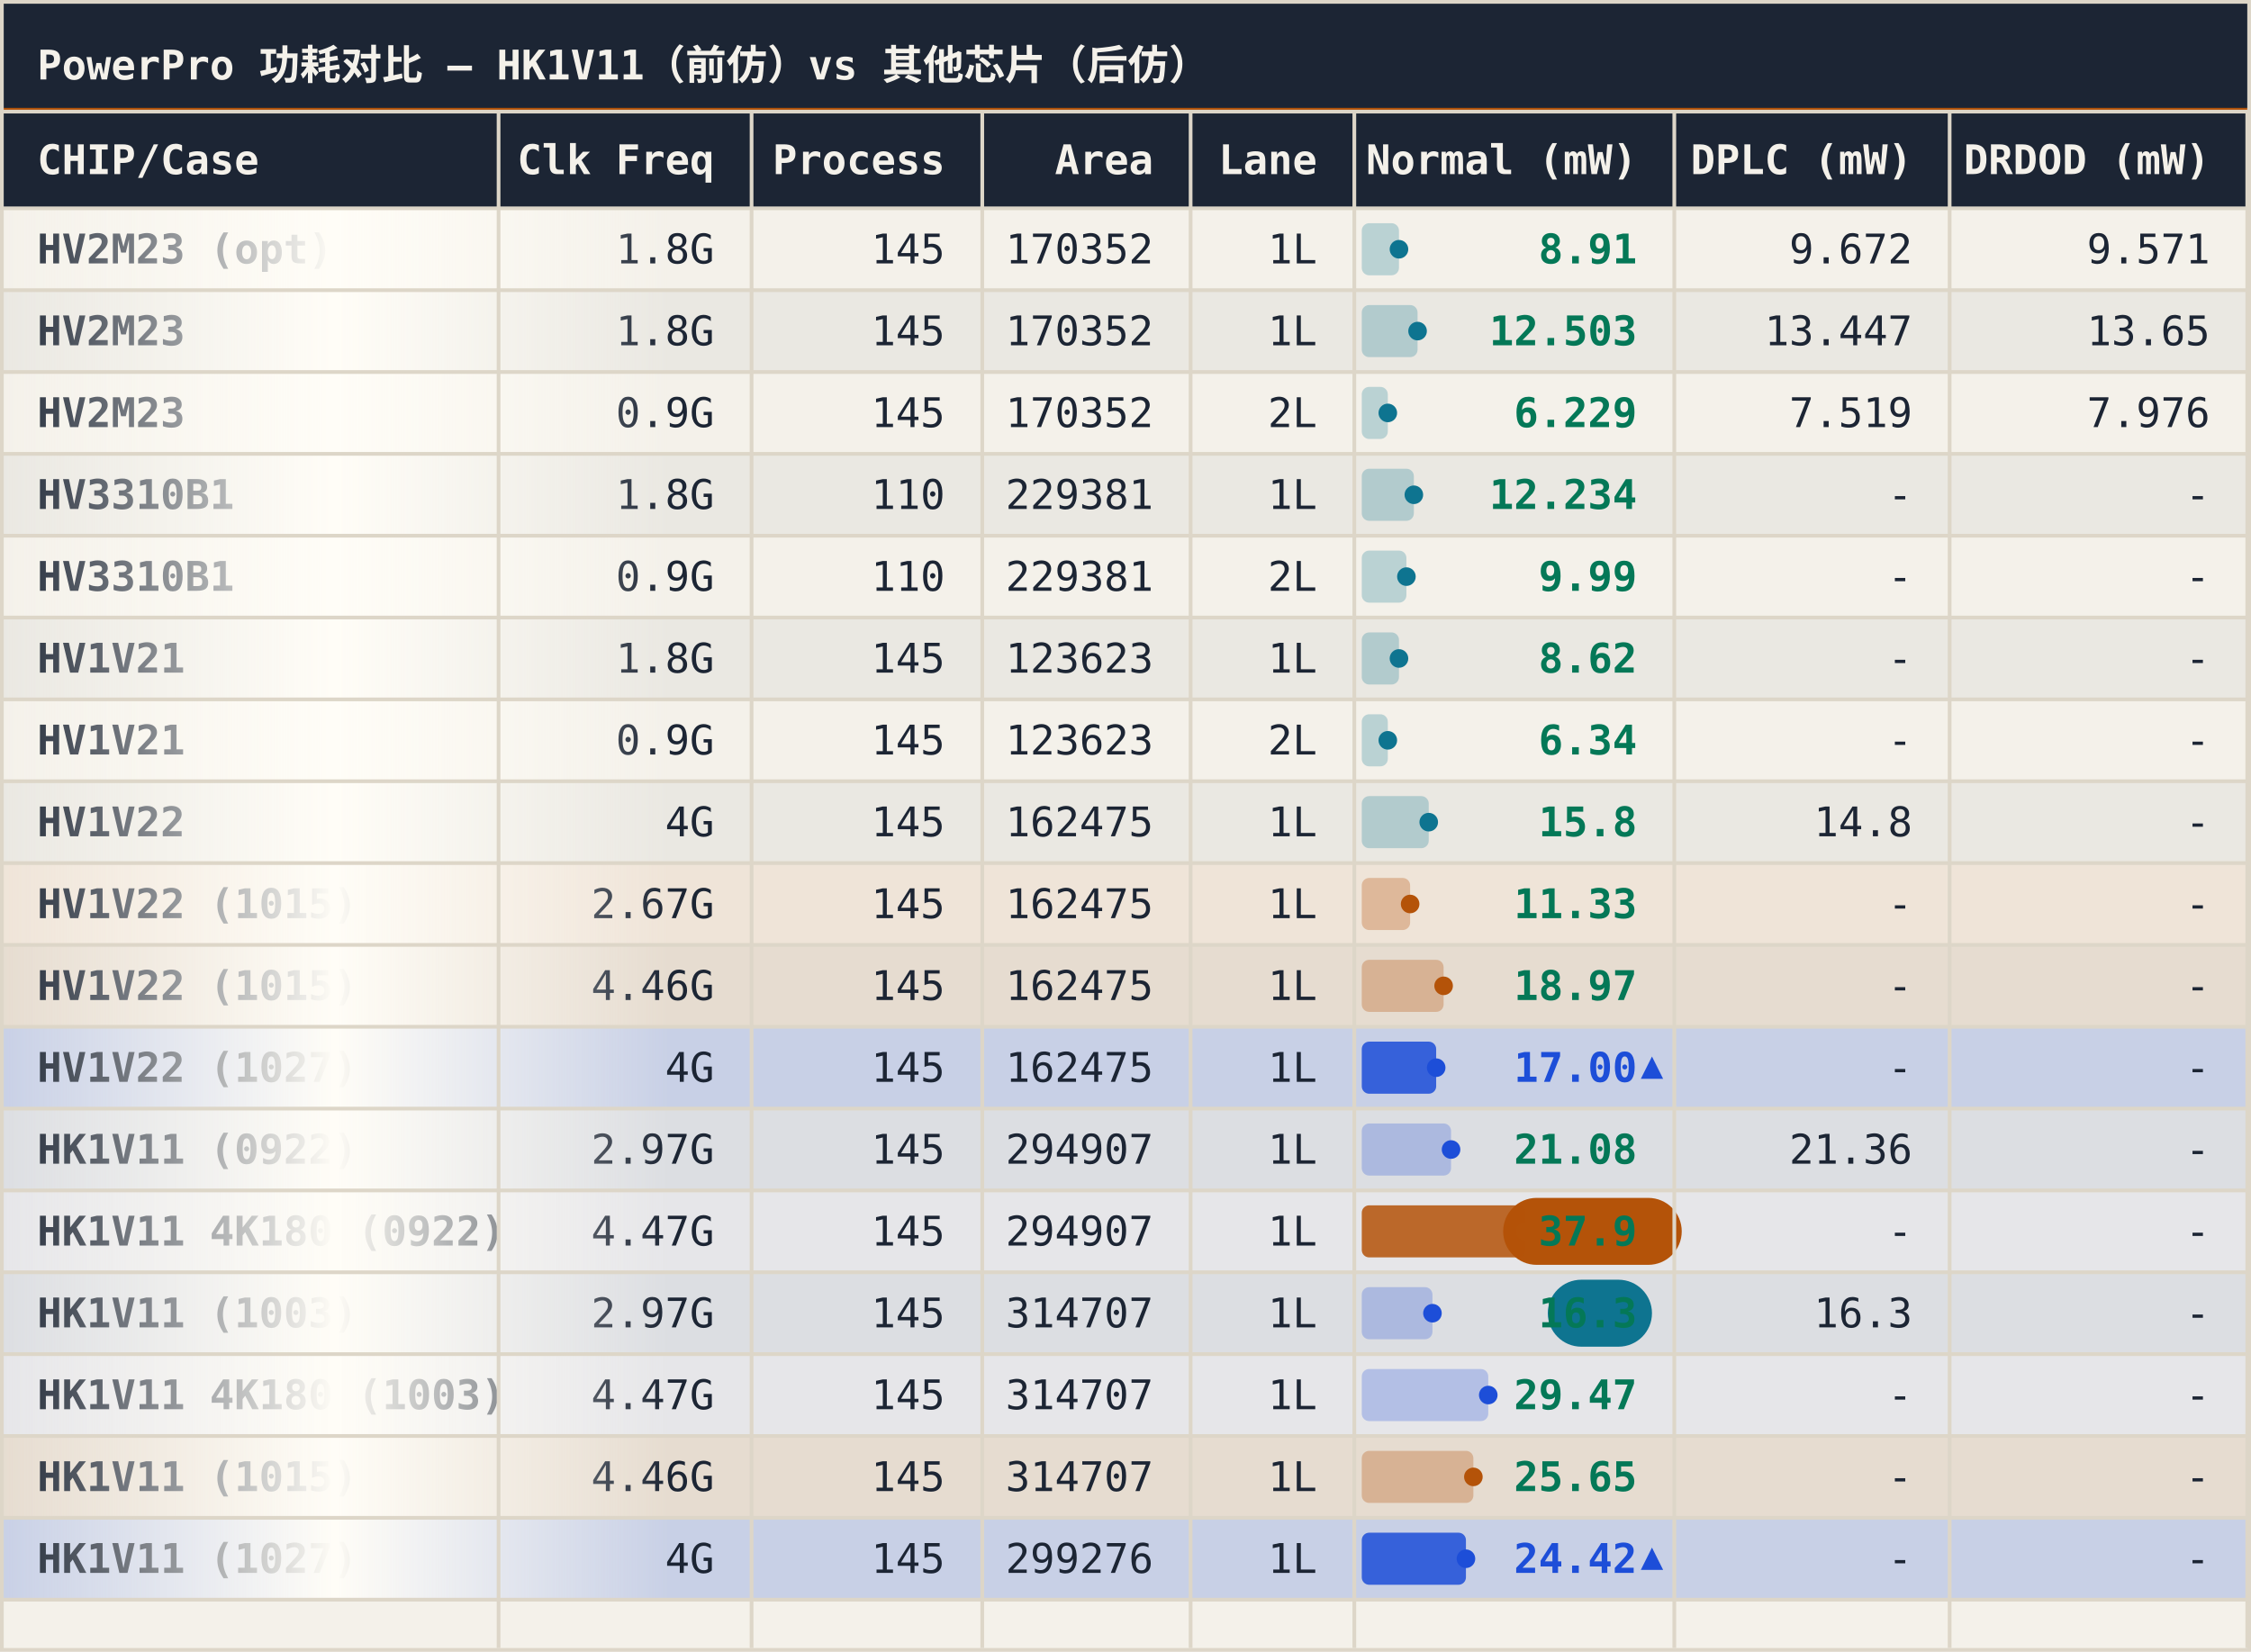
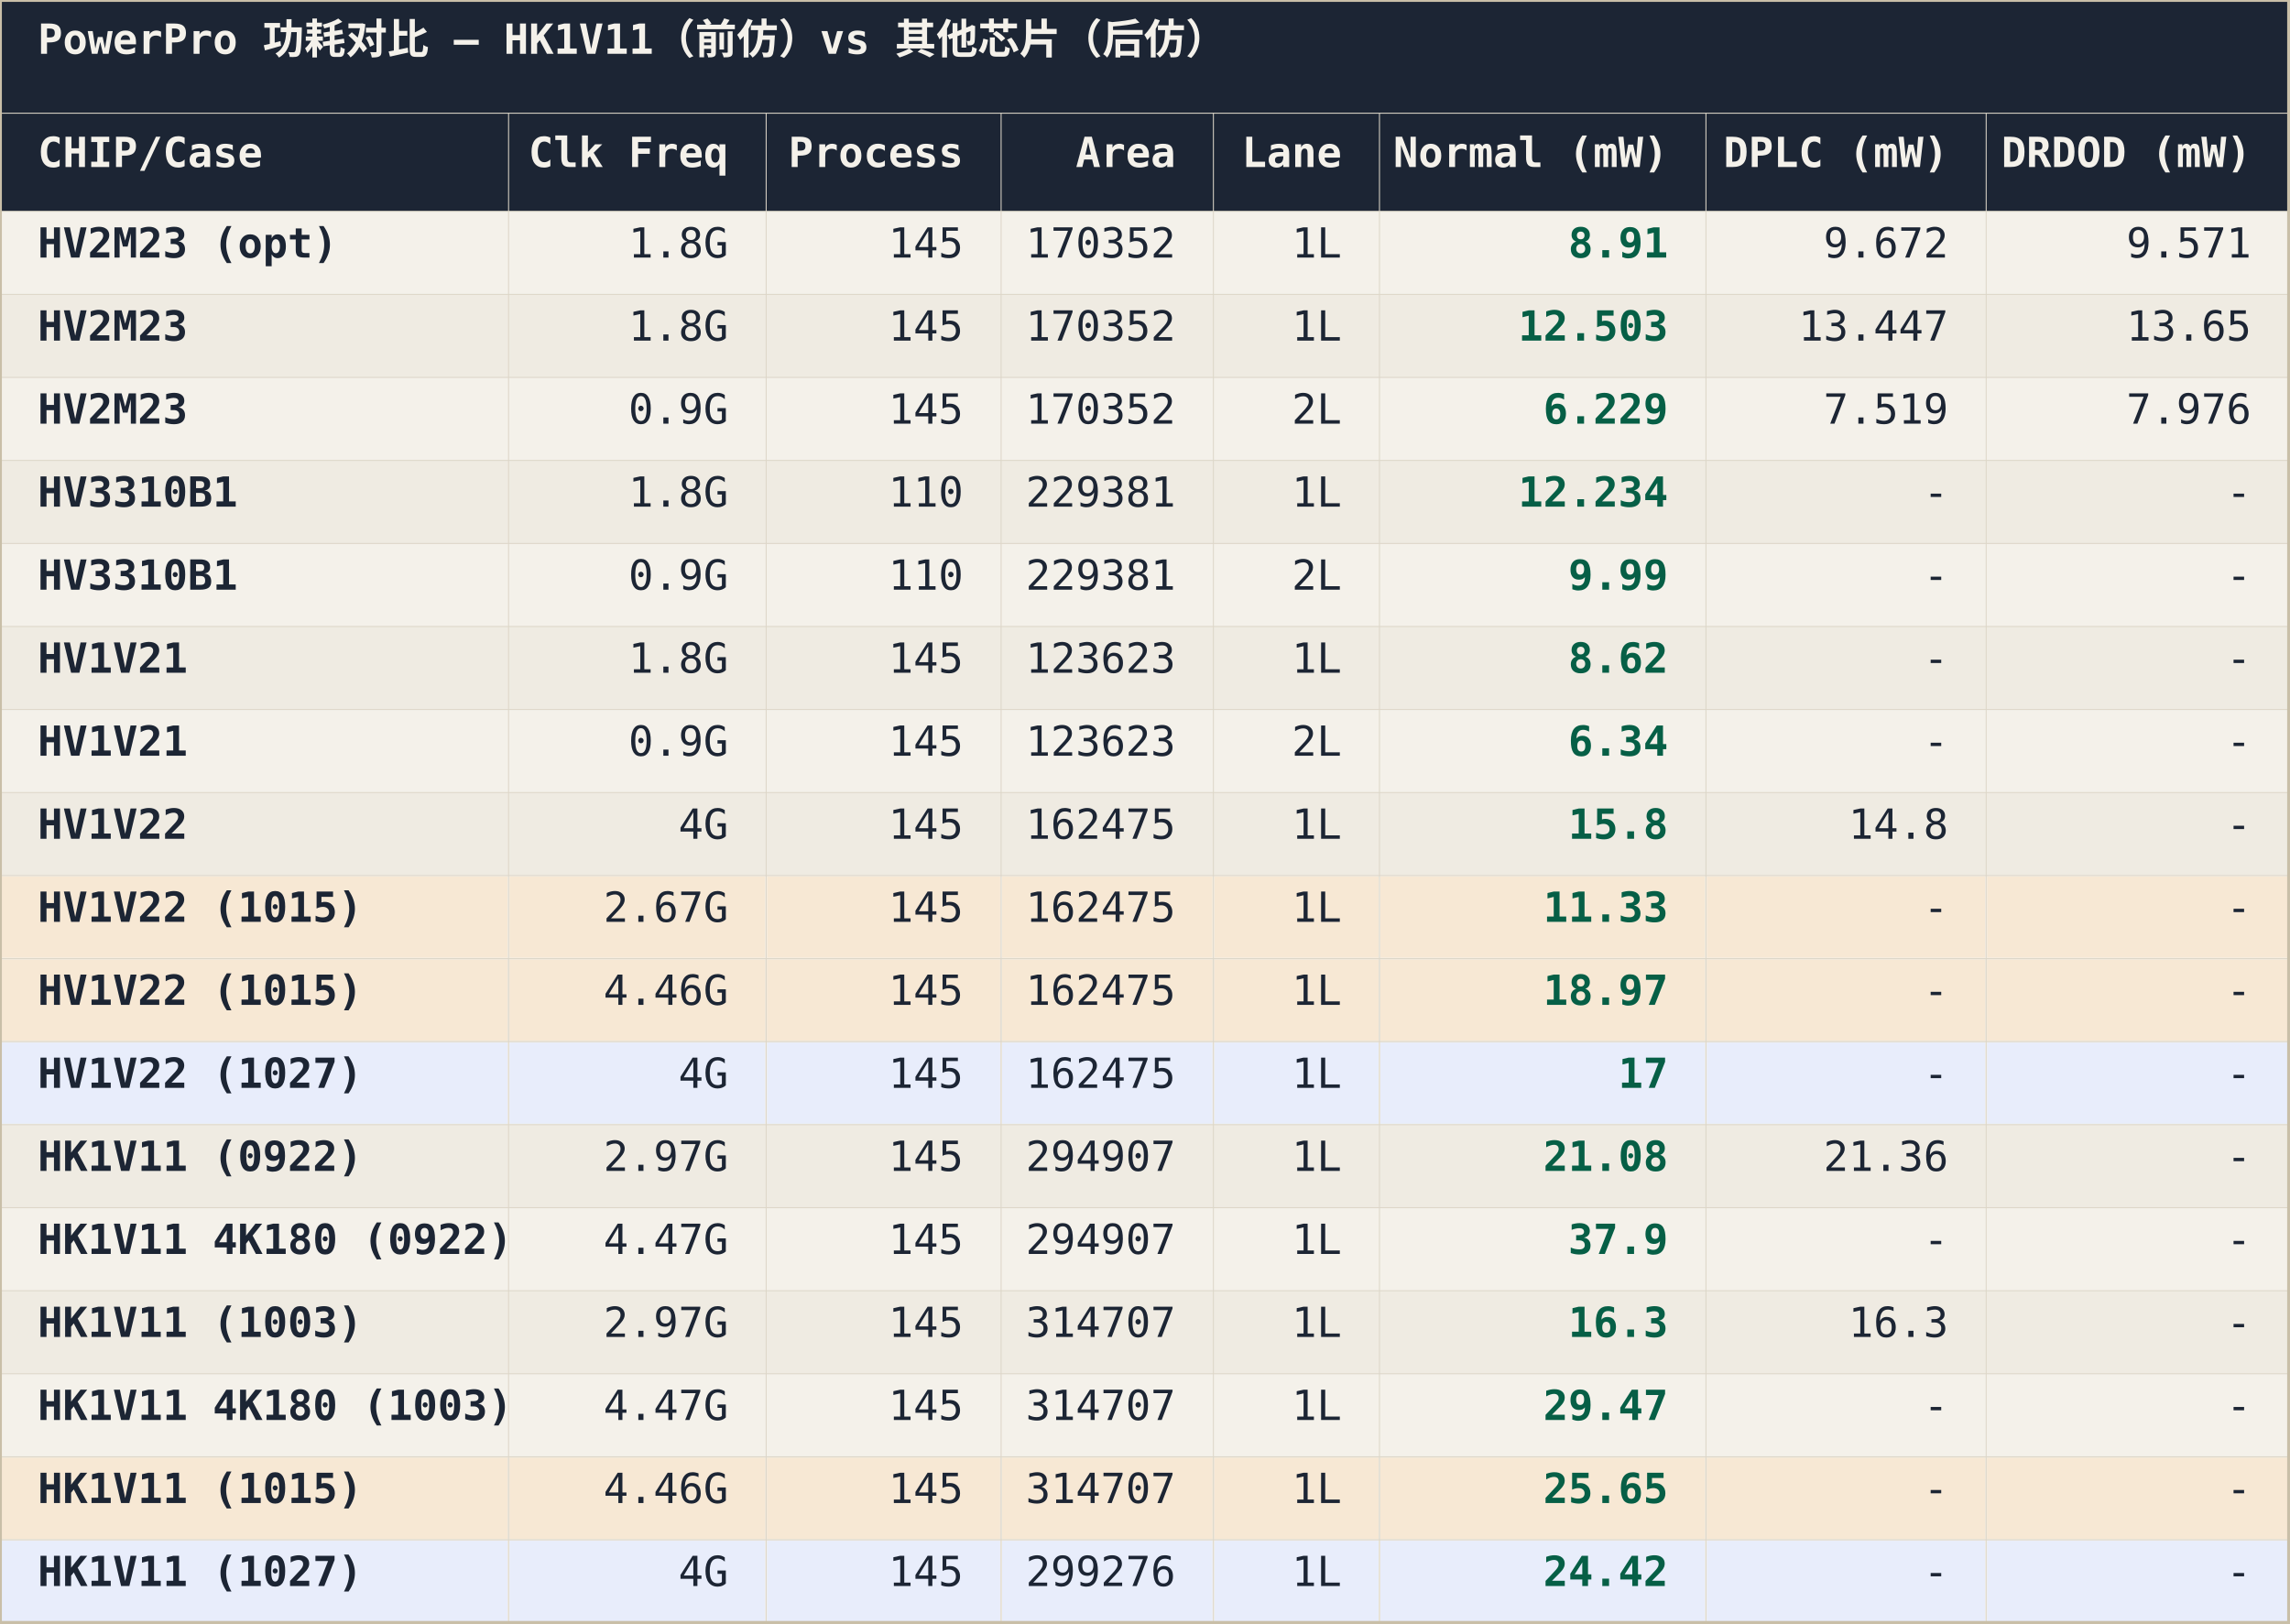
- <svg xmlns="http://www.w3.org/2000/svg" width="605" height="444" viewBox="0 0 605 444">
-   <style>text{font-family:ui-monospace,Consolas,monospace,"Microsoft YaHei",sans-serif;font-size:11px;}</style>
-   <defs>
-     <linearGradient id="gZeb" x1="0" y1="0" x2="1" y2="0">
-       <stop offset="0" stop-color="#fffdf7" stop-opacity="0" />
-       <stop offset="0.5" stop-color="#fffdf7" stop-opacity="1" />
-       <stop offset="1" stop-color="#fffdf7" stop-opacity="0" />
-     </linearGradient>
-     <clipPath id="cBody">
-       <rect x="0" y="56" width="605" height="374" />
-     </clipPath>
-   </defs>
-   <rect x="0" y="0" width="605" height="444" fill="#f4f1ea" />
-   <g>
-     <rect x="0" y="0" width="605" height="30" fill="#1c2534" />
-     <text x="10" y="15.0" dominant-baseline="central" fill="#f4f1ea" font-weight="bold">PowerPro 功耗对比 — HK1V11（前仿）vs 其他芯片（后仿）</text>
-     <rect x="0" y="29" width="605" height="2" fill="#b45309" />
-     <rect x="0" y="30" width="605" height="26" fill="#1c2534" />
-     <text x="10" y="43.0" dominant-baseline="central" fill="#f4f1ea" font-weight="bold">CHIP/Case</text>
-     <text x="192" y="43.0" text-anchor="end" dominant-baseline="central" fill="#f4f1ea" font-weight="bold">Clk Freq</text>
-     <text x="254" y="43.0" text-anchor="end" dominant-baseline="central" fill="#f4f1ea" font-weight="bold">Process</text>
-     <text x="310" y="43.0" text-anchor="end" dominant-baseline="central" fill="#f4f1ea" font-weight="bold">Area</text>
-     <text x="354" y="43.0" text-anchor="end" dominant-baseline="central" fill="#f4f1ea" font-weight="bold">Lane</text>
-     <text x="440" y="43.0" text-anchor="end" dominant-baseline="central" fill="#f4f1ea" font-weight="bold">Normal (mW)</text>
-     <text x="514" y="43.0" text-anchor="end" dominant-baseline="central" fill="#f4f1ea" font-weight="bold">DPLC (mW)</text>
-     <text x="594" y="43.0" text-anchor="end" dominant-baseline="central" fill="#f4f1ea" font-weight="bold">DRDOD (mW)</text>
+ <svg xmlns="http://www.w3.org/2000/svg" width="2427" height="1721" viewBox="0 0 2427 1721">
+   <style>text{font-family:Consolas,'Microsoft YaHei',monospace;font-size:44px;}</style>
+   <rect x="0" y="0" width="2427" height="1721" fill="rgb(244, 241, 234)" />
+   <rect x="0" y="0" width="2427" height="120" fill="rgb(28, 37, 52)" />
+   <text x="40" y="57" fill="rgb(244, 241, 234)" font-weight="bold">PowerPro 功耗对比 — HK1V11（前仿）vs 其他芯片（后仿）</text>
+   <rect x="0" y="120" width="2427" height="104" fill="rgb(28, 37, 52)" />
+   <text x="40" y="177" fill="rgb(244, 241, 234)" font-weight="bold">CHIP/Case</text>
+   <text x="772" y="177" text-anchor="end" fill="rgb(244, 241, 234)" font-weight="bold">Clk Freq</text>
+   <text x="1021" y="177" text-anchor="end" fill="rgb(244, 241, 234)" font-weight="bold">Process</text>
+   <text x="1246" y="177" text-anchor="end" fill="rgb(244, 241, 234)" font-weight="bold">Area</text>
+   <text x="1422" y="177" text-anchor="end" fill="rgb(244, 241, 234)" font-weight="bold">Lane</text>
+   <text x="1768" y="177" text-anchor="end" fill="rgb(244, 241, 234)" font-weight="bold">Normal (mW)</text>
+   <text x="2065" y="177" text-anchor="end" fill="rgb(244, 241, 234)" font-weight="bold">DPLC (mW)</text>
+   <text x="2386" y="177" text-anchor="end" fill="rgb(244, 241, 234)" font-weight="bold">DRDOD (mW)</text>
+   <text x="40" y="273" font-weight="bold" fill="rgb(28, 37, 52)">HV2M23 (opt)</text>
+   <text x="772" y="273" text-anchor="end" fill="rgb(28, 37, 52)">1.8G</text>
+   <text x="1021" y="273" text-anchor="end" fill="rgb(28, 37, 52)">145</text>
+   <text x="1246" y="273" text-anchor="end" fill="rgb(28, 37, 52)">170352</text>
+   <text x="1422" y="273" text-anchor="end" fill="rgb(28, 37, 52)">1L</text>
+   <text x="1768" y="273" text-anchor="end" font-weight="bold" fill="rgb(6, 95, 70)">8.91</text>
+   <text x="2065" y="273" text-anchor="end" fill="rgb(28, 37, 52)">9.672</text>
+   <text x="2386" y="273" text-anchor="end" fill="rgb(28, 37, 52)">9.571</text>
+   <rect x="0" y="312" width="2427" height="88" fill="rgb(239, 235, 226)" />
+   <text x="40" y="361" font-weight="bold" fill="rgb(28, 37, 52)">HV2M23</text>
+   <text x="772" y="361" text-anchor="end" fill="rgb(28, 37, 52)">1.8G</text>
+   <text x="1021" y="361" text-anchor="end" fill="rgb(28, 37, 52)">145</text>
+   <text x="1246" y="361" text-anchor="end" fill="rgb(28, 37, 52)">170352</text>
+   <text x="1422" y="361" text-anchor="end" fill="rgb(28, 37, 52)">1L</text>
+   <text x="1768" y="361" text-anchor="end" font-weight="bold" fill="rgb(6, 95, 70)">12.503</text>
+   <text x="2065" y="361" text-anchor="end" fill="rgb(28, 37, 52)">13.447</text>
+   <text x="2386" y="361" text-anchor="end" fill="rgb(28, 37, 52)">13.65</text>
+   <text x="40" y="449" font-weight="bold" fill="rgb(28, 37, 52)">HV2M23</text>
+   <text x="772" y="449" text-anchor="end" fill="rgb(28, 37, 52)">0.9G</text>
+   <text x="1021" y="449" text-anchor="end" fill="rgb(28, 37, 52)">145</text>
+   <text x="1246" y="449" text-anchor="end" fill="rgb(28, 37, 52)">170352</text>
+   <text x="1422" y="449" text-anchor="end" fill="rgb(28, 37, 52)">2L</text>
+   <text x="1768" y="449" text-anchor="end" font-weight="bold" fill="rgb(6, 95, 70)">6.229</text>
+   <text x="2065" y="449" text-anchor="end" fill="rgb(28, 37, 52)">7.519</text>
+   <text x="2386" y="449" text-anchor="end" fill="rgb(28, 37, 52)">7.976</text>
+   <rect x="0" y="488" width="2427" height="88" fill="rgb(239, 235, 226)" />
+   <text x="40" y="537" font-weight="bold" fill="rgb(28, 37, 52)">HV3310B1</text>
+   <text x="772" y="537" text-anchor="end" fill="rgb(28, 37, 52)">1.8G</text>
+   <text x="1021" y="537" text-anchor="end" fill="rgb(28, 37, 52)">110</text>
+   <text x="1246" y="537" text-anchor="end" fill="rgb(28, 37, 52)">229381</text>
+   <text x="1422" y="537" text-anchor="end" fill="rgb(28, 37, 52)">1L</text>
+   <text x="1768" y="537" text-anchor="end" font-weight="bold" fill="rgb(6, 95, 70)">12.234</text>
+   <text x="2065" y="537" text-anchor="end" fill="rgb(28, 37, 52)">-</text>
+   <text x="2386" y="537" text-anchor="end" fill="rgb(28, 37, 52)">-</text>
+   <text x="40" y="625" font-weight="bold" fill="rgb(28, 37, 52)">HV3310B1</text>
+   <text x="772" y="625" text-anchor="end" fill="rgb(28, 37, 52)">0.9G</text>
+   <text x="1021" y="625" text-anchor="end" fill="rgb(28, 37, 52)">110</text>
+   <text x="1246" y="625" text-anchor="end" fill="rgb(28, 37, 52)">229381</text>
+   <text x="1422" y="625" text-anchor="end" fill="rgb(28, 37, 52)">2L</text>
+   <text x="1768" y="625" text-anchor="end" font-weight="bold" fill="rgb(6, 95, 70)">9.99</text>
+   <text x="2065" y="625" text-anchor="end" fill="rgb(28, 37, 52)">-</text>
+   <text x="2386" y="625" text-anchor="end" fill="rgb(28, 37, 52)">-</text>
+   <rect x="0" y="664" width="2427" height="88" fill="rgb(239, 235, 226)" />
+   <text x="40" y="713" font-weight="bold" fill="rgb(28, 37, 52)">HV1V21</text>
+   <text x="772" y="713" text-anchor="end" fill="rgb(28, 37, 52)">1.8G</text>
+   <text x="1021" y="713" text-anchor="end" fill="rgb(28, 37, 52)">145</text>
+   <text x="1246" y="713" text-anchor="end" fill="rgb(28, 37, 52)">123623</text>
+   <text x="1422" y="713" text-anchor="end" fill="rgb(28, 37, 52)">1L</text>
+   <text x="1768" y="713" text-anchor="end" font-weight="bold" fill="rgb(6, 95, 70)">8.62</text>
+   <text x="2065" y="713" text-anchor="end" fill="rgb(28, 37, 52)">-</text>
+   <text x="2386" y="713" text-anchor="end" fill="rgb(28, 37, 52)">-</text>
+   <text x="40" y="801" font-weight="bold" fill="rgb(28, 37, 52)">HV1V21</text>
+   <text x="772" y="801" text-anchor="end" fill="rgb(28, 37, 52)">0.9G</text>
+   <text x="1021" y="801" text-anchor="end" fill="rgb(28, 37, 52)">145</text>
+   <text x="1246" y="801" text-anchor="end" fill="rgb(28, 37, 52)">123623</text>
+   <text x="1422" y="801" text-anchor="end" fill="rgb(28, 37, 52)">2L</text>
+   <text x="1768" y="801" text-anchor="end" font-weight="bold" fill="rgb(6, 95, 70)">6.34</text>
+   <text x="2065" y="801" text-anchor="end" fill="rgb(28, 37, 52)">-</text>
+   <text x="2386" y="801" text-anchor="end" fill="rgb(28, 37, 52)">-</text>
+   <rect x="0" y="840" width="2427" height="88" fill="rgb(239, 235, 226)" />
+   <text x="40" y="889" font-weight="bold" fill="rgb(28, 37, 52)">HV1V22</text>
+   <text x="772" y="889" text-anchor="end" fill="rgb(28, 37, 52)">4G</text>
+   <text x="1021" y="889" text-anchor="end" fill="rgb(28, 37, 52)">145</text>
+   <text x="1246" y="889" text-anchor="end" fill="rgb(28, 37, 52)">162475</text>
+   <text x="1422" y="889" text-anchor="end" fill="rgb(28, 37, 52)">1L</text>
+   <text x="1768" y="889" text-anchor="end" font-weight="bold" fill="rgb(6, 95, 70)">15.8</text>
+   <text x="2065" y="889" text-anchor="end" fill="rgb(28, 37, 52)">14.8</text>
+   <text x="2386" y="889" text-anchor="end" fill="rgb(28, 37, 52)">-</text>
+   <rect x="1" y="929" width="537" height="86" fill="rgb(247, 232, 212)" />
+   <text x="40" y="977" font-weight="bold" fill="rgb(28, 37, 52)">HV1V22 (1015)</text>
+   <rect x="540" y="929" width="271" height="86" fill="rgb(247, 232, 212)" />
+   <text x="772" y="977" text-anchor="end" fill="rgb(28, 37, 52)">2.67G</text>
+   <rect x="813" y="929" width="247" height="86" fill="rgb(247, 232, 212)" />
+   <text x="1021" y="977" text-anchor="end" fill="rgb(28, 37, 52)">145</text>
+   <rect x="1062" y="929" width="223" height="86" fill="rgb(247, 232, 212)" />
+   <text x="1246" y="977" text-anchor="end" fill="rgb(28, 37, 52)">162475</text>
+   <rect x="1287" y="929" width="174" height="86" fill="rgb(247, 232, 212)" />
+   <text x="1422" y="977" text-anchor="end" fill="rgb(28, 37, 52)">1L</text>
+   <rect x="1463" y="929" width="344" height="86" fill="rgb(247, 232, 212)" />
+   <text x="1768" y="977" text-anchor="end" font-weight="bold" fill="rgb(6, 95, 70)">11.33</text>
+   <rect x="1809" y="929" width="295" height="86" fill="rgb(247, 232, 212)" />
+   <text x="2065" y="977" text-anchor="end" fill="rgb(28, 37, 52)">-</text>
+   <rect x="2106" y="929" width="319" height="86" fill="rgb(247, 232, 212)" />
+   <text x="2386" y="977" text-anchor="end" fill="rgb(28, 37, 52)">-</text>
+   <rect x="0" y="1016" width="2427" height="88" fill="rgb(239, 235, 226)" />
+   <rect x="1" y="1017" width="537" height="86" fill="rgb(247, 232, 212)" />
+   <text x="40" y="1065" font-weight="bold" fill="rgb(28, 37, 52)">HV1V22 (1015)</text>
+   <rect x="540" y="1017" width="271" height="86" fill="rgb(247, 232, 212)" />
+   <text x="772" y="1065" text-anchor="end" fill="rgb(28, 37, 52)">4.46G</text>
+   <rect x="813" y="1017" width="247" height="86" fill="rgb(247, 232, 212)" />
+   <text x="1021" y="1065" text-anchor="end" fill="rgb(28, 37, 52)">145</text>
+   <rect x="1062" y="1017" width="223" height="86" fill="rgb(247, 232, 212)" />
+   <text x="1246" y="1065" text-anchor="end" fill="rgb(28, 37, 52)">162475</text>
+   <rect x="1287" y="1017" width="174" height="86" fill="rgb(247, 232, 212)" />
+   <text x="1422" y="1065" text-anchor="end" fill="rgb(28, 37, 52)">1L</text>
+   <rect x="1463" y="1017" width="344" height="86" fill="rgb(247, 232, 212)" />
+   <text x="1768" y="1065" text-anchor="end" font-weight="bold" fill="rgb(6, 95, 70)">18.97</text>
+   <rect x="1809" y="1017" width="295" height="86" fill="rgb(247, 232, 212)" />
+   <text x="2065" y="1065" text-anchor="end" fill="rgb(28, 37, 52)">-</text>
+   <rect x="2106" y="1017" width="319" height="86" fill="rgb(247, 232, 212)" />
+   <text x="2386" y="1065" text-anchor="end" fill="rgb(28, 37, 52)">-</text>
+   <rect x="1" y="1105" width="537" height="86" fill="rgb(232, 237, 251)" />
+   <text x="40" y="1153" font-weight="bold" fill="rgb(28, 37, 52)">HV1V22 (1027)</text>
+   <rect x="540" y="1105" width="271" height="86" fill="rgb(232, 237, 251)" />
+   <text x="772" y="1153" text-anchor="end" fill="rgb(28, 37, 52)">4G</text>
+   <rect x="813" y="1105" width="247" height="86" fill="rgb(232, 237, 251)" />
+   <text x="1021" y="1153" text-anchor="end" fill="rgb(28, 37, 52)">145</text>
+   <rect x="1062" y="1105" width="223" height="86" fill="rgb(232, 237, 251)" />
+   <text x="1246" y="1153" text-anchor="end" fill="rgb(28, 37, 52)">162475</text>
+   <rect x="1287" y="1105" width="174" height="86" fill="rgb(232, 237, 251)" />
+   <text x="1422" y="1153" text-anchor="end" fill="rgb(28, 37, 52)">1L</text>
+   <rect x="1463" y="1105" width="344" height="86" fill="rgb(232, 237, 251)" />
+   <text x="1768" y="1153" text-anchor="end" font-weight="bold" fill="rgb(6, 95, 70)">17</text>
+   <rect x="1809" y="1105" width="295" height="86" fill="rgb(232, 237, 251)" />
+   <text x="2065" y="1153" text-anchor="end" fill="rgb(28, 37, 52)">-</text>
+   <rect x="2106" y="1105" width="319" height="86" fill="rgb(232, 237, 251)" />
+   <text x="2386" y="1153" text-anchor="end" fill="rgb(28, 37, 52)">-</text>
+   <rect x="0" y="1192" width="2427" height="88" fill="rgb(239, 235, 226)" />
+   <text x="40" y="1241" font-weight="bold" fill="rgb(28, 37, 52)">HK1V11 (0922)</text>
+   <text x="772" y="1241" text-anchor="end" fill="rgb(28, 37, 52)">2.97G</text>
+   <text x="1021" y="1241" text-anchor="end" fill="rgb(28, 37, 52)">145</text>
+   <text x="1246" y="1241" text-anchor="end" fill="rgb(28, 37, 52)">294907</text>
+   <text x="1422" y="1241" text-anchor="end" fill="rgb(28, 37, 52)">1L</text>
+   <text x="1768" y="1241" text-anchor="end" font-weight="bold" fill="rgb(6, 95, 70)">21.08</text>
+   <text x="2065" y="1241" text-anchor="end" fill="rgb(28, 37, 52)">21.36</text>
+   <text x="2386" y="1241" text-anchor="end" fill="rgb(28, 37, 52)">-</text>
+   <text x="40" y="1329" font-weight="bold" fill="rgb(28, 37, 52)">HK1V11 4K180 (0922)</text>
+   <text x="772" y="1329" text-anchor="end" fill="rgb(28, 37, 52)">4.47G</text>
+   <text x="1021" y="1329" text-anchor="end" fill="rgb(28, 37, 52)">145</text>
+   <text x="1246" y="1329" text-anchor="end" fill="rgb(28, 37, 52)">294907</text>
+   <text x="1422" y="1329" text-anchor="end" fill="rgb(28, 37, 52)">1L</text>
+   <text x="1768" y="1329" text-anchor="end" font-weight="bold" fill="rgb(6, 95, 70)">37.9</text>
+   <text x="2065" y="1329" text-anchor="end" fill="rgb(28, 37, 52)">-</text>
+   <text x="2386" y="1329" text-anchor="end" fill="rgb(28, 37, 52)">-</text>
+   <rect x="0" y="1368" width="2427" height="88" fill="rgb(239, 235, 226)" />
+   <text x="40" y="1417" font-weight="bold" fill="rgb(28, 37, 52)">HK1V11 (1003)</text>
+   <text x="772" y="1417" text-anchor="end" fill="rgb(28, 37, 52)">2.97G</text>
+   <text x="1021" y="1417" text-anchor="end" fill="rgb(28, 37, 52)">145</text>
+   <text x="1246" y="1417" text-anchor="end" fill="rgb(28, 37, 52)">314707</text>
+   <text x="1422" y="1417" text-anchor="end" fill="rgb(28, 37, 52)">1L</text>
+   <text x="1768" y="1417" text-anchor="end" font-weight="bold" fill="rgb(6, 95, 70)">16.3</text>
+   <text x="2065" y="1417" text-anchor="end" fill="rgb(28, 37, 52)">16.3</text>
+   <text x="2386" y="1417" text-anchor="end" fill="rgb(28, 37, 52)">-</text>
+   <text x="40" y="1505" font-weight="bold" fill="rgb(28, 37, 52)">HK1V11 4K180 (1003)</text>
+   <text x="772" y="1505" text-anchor="end" fill="rgb(28, 37, 52)">4.47G</text>
+   <text x="1021" y="1505" text-anchor="end" fill="rgb(28, 37, 52)">145</text>
+   <text x="1246" y="1505" text-anchor="end" fill="rgb(28, 37, 52)">314707</text>
+   <text x="1422" y="1505" text-anchor="end" fill="rgb(28, 37, 52)">1L</text>
+   <text x="1768" y="1505" text-anchor="end" font-weight="bold" fill="rgb(6, 95, 70)">29.47</text>
+   <text x="2065" y="1505" text-anchor="end" fill="rgb(28, 37, 52)">-</text>
+   <text x="2386" y="1505" text-anchor="end" fill="rgb(28, 37, 52)">-</text>
+   <rect x="0" y="1544" width="2427" height="88" fill="rgb(239, 235, 226)" />
+   <rect x="1" y="1545" width="537" height="86" fill="rgb(247, 232, 212)" />
+   <text x="40" y="1593" font-weight="bold" fill="rgb(28, 37, 52)">HK1V11 (1015)</text>
+   <rect x="540" y="1545" width="271" height="86" fill="rgb(247, 232, 212)" />
+   <text x="772" y="1593" text-anchor="end" fill="rgb(28, 37, 52)">4.46G</text>
+   <rect x="813" y="1545" width="247" height="86" fill="rgb(247, 232, 212)" />
+   <text x="1021" y="1593" text-anchor="end" fill="rgb(28, 37, 52)">145</text>
+   <rect x="1062" y="1545" width="223" height="86" fill="rgb(247, 232, 212)" />
+   <text x="1246" y="1593" text-anchor="end" fill="rgb(28, 37, 52)">314707</text>
+   <rect x="1287" y="1545" width="174" height="86" fill="rgb(247, 232, 212)" />
+   <text x="1422" y="1593" text-anchor="end" fill="rgb(28, 37, 52)">1L</text>
+   <rect x="1463" y="1545" width="344" height="86" fill="rgb(247, 232, 212)" />
+   <text x="1768" y="1593" text-anchor="end" font-weight="bold" fill="rgb(6, 95, 70)">25.65</text>
+   <rect x="1809" y="1545" width="295" height="86" fill="rgb(247, 232, 212)" />
+   <text x="2065" y="1593" text-anchor="end" fill="rgb(28, 37, 52)">-</text>
+   <rect x="2106" y="1545" width="319" height="86" fill="rgb(247, 232, 212)" />
+   <text x="2386" y="1593" text-anchor="end" fill="rgb(28, 37, 52)">-</text>
+   <rect x="1" y="1633" width="537" height="86" fill="rgb(232, 237, 251)" />
+   <text x="40" y="1681" font-weight="bold" fill="rgb(28, 37, 52)">HK1V11 (1027)</text>
+   <rect x="540" y="1633" width="271" height="86" fill="rgb(232, 237, 251)" />
+   <text x="772" y="1681" text-anchor="end" fill="rgb(28, 37, 52)">4G</text>
+   <rect x="813" y="1633" width="247" height="86" fill="rgb(232, 237, 251)" />
+   <text x="1021" y="1681" text-anchor="end" fill="rgb(28, 37, 52)">145</text>
+   <rect x="1062" y="1633" width="223" height="86" fill="rgb(232, 237, 251)" />
+   <text x="1246" y="1681" text-anchor="end" fill="rgb(28, 37, 52)">299276</text>
+   <rect x="1287" y="1633" width="174" height="86" fill="rgb(232, 237, 251)" />
+   <text x="1422" y="1681" text-anchor="end" fill="rgb(28, 37, 52)">1L</text>
+   <rect x="1463" y="1633" width="344" height="86" fill="rgb(232, 237, 251)" />
+   <text x="1768" y="1681" text-anchor="end" font-weight="bold" fill="rgb(6, 95, 70)">24.42</text>
+   <rect x="1809" y="1633" width="295" height="86" fill="rgb(232, 237, 251)" />
+   <text x="2065" y="1681" text-anchor="end" fill="rgb(28, 37, 52)">-</text>
+   <rect x="2106" y="1633" width="319" height="86" fill="rgb(232, 237, 251)" />
+   <text x="2386" y="1681" text-anchor="end" fill="rgb(28, 37, 52)">-</text>
+   <g stroke="rgb(221, 214, 200)" stroke-width="1">
+     <line x1="0" y1="120" x2="0" y2="1721" />
+     <line x1="539" y1="120" x2="539" y2="1721" />
+     <line x1="812" y1="120" x2="812" y2="1721" />
+     <line x1="1061" y1="120" x2="1061" y2="1721" />
+     <line x1="1286" y1="120" x2="1286" y2="1721" />
+     <line x1="1462" y1="120" x2="1462" y2="1721" />
+     <line x1="1808" y1="120" x2="1808" y2="1721" />
+     <line x1="2105" y1="120" x2="2105" y2="1721" />
+     <line x1="2426" y1="120" x2="2426" y2="1721" />
+     <line x1="2427" y1="120" x2="2427" y2="1721" />
+     <line x1="0" y1="120" x2="2427" y2="120" />
+     <line x1="0" y1="224" x2="2427" y2="224" />
+     <line x1="0" y1="312" x2="2427" y2="312" />
+     <line x1="0" y1="400" x2="2427" y2="400" />
+     <line x1="0" y1="488" x2="2427" y2="488" />
+     <line x1="0" y1="576" x2="2427" y2="576" />
+     <line x1="0" y1="664" x2="2427" y2="664" />
+     <line x1="0" y1="752" x2="2427" y2="752" />
+     <line x1="0" y1="840" x2="2427" y2="840" />
+     <line x1="0" y1="928" x2="2427" y2="928" />
+     <line x1="0" y1="1016" x2="2427" y2="1016" />
+     <line x1="0" y1="1104" x2="2427" y2="1104" />
+     <line x1="0" y1="1192" x2="2427" y2="1192" />
+     <line x1="0" y1="1280" x2="2427" y2="1280" />
+     <line x1="0" y1="1368" x2="2427" y2="1368" />
+     <line x1="0" y1="1456" x2="2427" y2="1456" />
+     <line x1="0" y1="1544" x2="2427" y2="1544" />
+     <line x1="0" y1="1632" x2="2427" y2="1632" />
+     <line x1="0" y1="1720" x2="2427" y2="1720" />
  </g>
-   <g>
-     <rect x="366" y="60" width="10" height="14" rx="2" fill="#0e7490" fill-opacity="0.25" />
-     <circle cx="376" cy="67" r="2.5" fill="#0e7490" />
-     <text x="10" y="67.0" dominant-baseline="central" fill="#1c2534" font-weight="bold">HV2M23 (opt)</text>
-     <text x="192" y="67.0" text-anchor="end" dominant-baseline="central" fill="#1c2534">1.8G</text>
-     <text x="254" y="67.0" text-anchor="end" dominant-baseline="central" fill="#1c2534">145</text>
-     <text x="310" y="67.0" text-anchor="end" dominant-baseline="central" fill="#1c2534">170352</text>
-     <text x="354" y="67.0" text-anchor="end" dominant-baseline="central" fill="#1c2534">1L</text>
-     <text x="440" y="67.0" text-anchor="end" dominant-baseline="central" fill="#047857" font-weight="bold">8.91</text>
-     <text x="514" y="67.0" text-anchor="end" dominant-baseline="central" fill="#1c2534">9.672</text>
-     <text x="594" y="67.0" text-anchor="end" dominant-baseline="central" fill="#1c2534">9.571</text>
-   </g>
-   <g>
-     <rect x="0" y="78" width="605" height="22" fill="#1c2534" fill-opacity="0.045" />
-     <rect x="366" y="82" width="15" height="14" rx="2" fill="#0e7490" fill-opacity="0.25" />
-     <circle cx="381" cy="89" r="2.5" fill="#0e7490" />
-     <text x="10" y="89.0" dominant-baseline="central" fill="#1c2534" font-weight="bold">HV2M23</text>
-     <text x="192" y="89.0" text-anchor="end" dominant-baseline="central" fill="#1c2534">1.8G</text>
-     <text x="254" y="89.0" text-anchor="end" dominant-baseline="central" fill="#1c2534">145</text>
-     <text x="310" y="89.0" text-anchor="end" dominant-baseline="central" fill="#1c2534">170352</text>
-     <text x="354" y="89.0" text-anchor="end" dominant-baseline="central" fill="#1c2534">1L</text>
-     <text x="440" y="89.0" text-anchor="end" dominant-baseline="central" fill="#047857" font-weight="bold">12.503</text>
-     <text x="514" y="89.0" text-anchor="end" dominant-baseline="central" fill="#1c2534">13.447</text>
-     <text x="594" y="89.0" text-anchor="end" dominant-baseline="central" fill="#1c2534">13.65</text>
-   </g>
-   <g>
-     <rect x="366" y="104" width="7" height="14" rx="2" fill="#0e7490" fill-opacity="0.25" />
-     <circle cx="373" cy="111" r="2.5" fill="#0e7490" />
-     <text x="10" y="111.0" dominant-baseline="central" fill="#1c2534" font-weight="bold">HV2M23</text>
-     <text x="192" y="111.0" text-anchor="end" dominant-baseline="central" fill="#1c2534">0.9G</text>
-     <text x="254" y="111.0" text-anchor="end" dominant-baseline="central" fill="#1c2534">145</text>
-     <text x="310" y="111.0" text-anchor="end" dominant-baseline="central" fill="#1c2534">170352</text>
-     <text x="354" y="111.0" text-anchor="end" dominant-baseline="central" fill="#1c2534">2L</text>
-     <text x="440" y="111.0" text-anchor="end" dominant-baseline="central" fill="#047857" font-weight="bold">6.229</text>
-     <text x="514" y="111.0" text-anchor="end" dominant-baseline="central" fill="#1c2534">7.519</text>
-     <text x="594" y="111.0" text-anchor="end" dominant-baseline="central" fill="#1c2534">7.976</text>
-   </g>
-   <g>
-     <rect x="0" y="122" width="605" height="22" fill="#1c2534" fill-opacity="0.045" />
-     <rect x="366" y="126" width="14" height="14" rx="2" fill="#0e7490" fill-opacity="0.25" />
-     <circle cx="380" cy="133" r="2.5" fill="#0e7490" />
-     <text x="10" y="133.0" dominant-baseline="central" fill="#1c2534" font-weight="bold">HV3310B1</text>
-     <text x="192" y="133.0" text-anchor="end" dominant-baseline="central" fill="#1c2534">1.8G</text>
-     <text x="254" y="133.0" text-anchor="end" dominant-baseline="central" fill="#1c2534">110</text>
-     <text x="310" y="133.0" text-anchor="end" dominant-baseline="central" fill="#1c2534">229381</text>
-     <text x="354" y="133.0" text-anchor="end" dominant-baseline="central" fill="#1c2534">1L</text>
-     <text x="440" y="133.0" text-anchor="end" dominant-baseline="central" fill="#047857" font-weight="bold">12.234</text>
-     <text x="514" y="133.0" text-anchor="end" dominant-baseline="central" fill="#1c2534">-</text>
-     <text x="594" y="133.0" text-anchor="end" dominant-baseline="central" fill="#1c2534">-</text>
-   </g>
-   <g>
-     <rect x="366" y="148" width="12" height="14" rx="2" fill="#0e7490" fill-opacity="0.25" />
-     <circle cx="378" cy="155" r="2.5" fill="#0e7490" />
-     <text x="10" y="155.0" dominant-baseline="central" fill="#1c2534" font-weight="bold">HV3310B1</text>
-     <text x="192" y="155.0" text-anchor="end" dominant-baseline="central" fill="#1c2534">0.9G</text>
-     <text x="254" y="155.0" text-anchor="end" dominant-baseline="central" fill="#1c2534">110</text>
-     <text x="310" y="155.0" text-anchor="end" dominant-baseline="central" fill="#1c2534">229381</text>
-     <text x="354" y="155.0" text-anchor="end" dominant-baseline="central" fill="#1c2534">2L</text>
-     <text x="440" y="155.0" text-anchor="end" dominant-baseline="central" fill="#047857" font-weight="bold">9.99</text>
-     <text x="514" y="155.0" text-anchor="end" dominant-baseline="central" fill="#1c2534">-</text>
-     <text x="594" y="155.0" text-anchor="end" dominant-baseline="central" fill="#1c2534">-</text>
-   </g>
-   <g>
-     <rect x="0" y="166" width="605" height="22" fill="#1c2534" fill-opacity="0.045" />
-     <rect x="366" y="170" width="10" height="14" rx="2" fill="#0e7490" fill-opacity="0.25" />
-     <circle cx="376" cy="177" r="2.5" fill="#0e7490" />
-     <text x="10" y="177.0" dominant-baseline="central" fill="#1c2534" font-weight="bold">HV1V21</text>
-     <text x="192" y="177.0" text-anchor="end" dominant-baseline="central" fill="#1c2534">1.8G</text>
-     <text x="254" y="177.0" text-anchor="end" dominant-baseline="central" fill="#1c2534">145</text>
-     <text x="310" y="177.0" text-anchor="end" dominant-baseline="central" fill="#1c2534">123623</text>
-     <text x="354" y="177.0" text-anchor="end" dominant-baseline="central" fill="#1c2534">1L</text>
-     <text x="440" y="177.0" text-anchor="end" dominant-baseline="central" fill="#047857" font-weight="bold">8.62</text>
-     <text x="514" y="177.0" text-anchor="end" dominant-baseline="central" fill="#1c2534">-</text>
-     <text x="594" y="177.0" text-anchor="end" dominant-baseline="central" fill="#1c2534">-</text>
-   </g>
-   <g>
-     <rect x="366" y="192" width="7" height="14" rx="2" fill="#0e7490" fill-opacity="0.25" />
-     <circle cx="373" cy="199" r="2.5" fill="#0e7490" />
-     <text x="10" y="199.0" dominant-baseline="central" fill="#1c2534" font-weight="bold">HV1V21</text>
-     <text x="192" y="199.0" text-anchor="end" dominant-baseline="central" fill="#1c2534">0.9G</text>
-     <text x="254" y="199.0" text-anchor="end" dominant-baseline="central" fill="#1c2534">145</text>
-     <text x="310" y="199.0" text-anchor="end" dominant-baseline="central" fill="#1c2534">123623</text>
-     <text x="354" y="199.0" text-anchor="end" dominant-baseline="central" fill="#1c2534">2L</text>
-     <text x="440" y="199.0" text-anchor="end" dominant-baseline="central" fill="#047857" font-weight="bold">6.34</text>
-     <text x="514" y="199.0" text-anchor="end" dominant-baseline="central" fill="#1c2534">-</text>
-     <text x="594" y="199.0" text-anchor="end" dominant-baseline="central" fill="#1c2534">-</text>
-   </g>
-   <g>
-     <rect x="0" y="210" width="605" height="22" fill="#1c2534" fill-opacity="0.045" />
-     <rect x="366" y="214" width="18" height="14" rx="2" fill="#0e7490" fill-opacity="0.25" />
-     <circle cx="384" cy="221" r="2.5" fill="#0e7490" />
-     <text x="10" y="221.0" dominant-baseline="central" fill="#1c2534" font-weight="bold">HV1V22</text>
-     <text x="192" y="221.0" text-anchor="end" dominant-baseline="central" fill="#1c2534">4G</text>
-     <text x="254" y="221.0" text-anchor="end" dominant-baseline="central" fill="#1c2534">145</text>
-     <text x="310" y="221.0" text-anchor="end" dominant-baseline="central" fill="#1c2534">162475</text>
-     <text x="354" y="221.0" text-anchor="end" dominant-baseline="central" fill="#1c2534">1L</text>
-     <text x="440" y="221.0" text-anchor="end" dominant-baseline="central" fill="#047857" font-weight="bold">15.8</text>
-     <text x="514" y="221.0" text-anchor="end" dominant-baseline="central" fill="#1c2534">14.8</text>
-     <text x="594" y="221.0" text-anchor="end" dominant-baseline="central" fill="#1c2534">-</text>
-   </g>
-   <g>
-     <rect x="0" y="232" width="605" height="22" fill="#b45309" fill-opacity="0.08" />
-     <rect x="366" y="236" width="13" height="14" rx="2" fill="#b45309" fill-opacity="0.30" />
-     <circle cx="379" cy="243" r="2.5" fill="#b45309" />
-     <text x="10" y="243.0" dominant-baseline="central" fill="#1c2534" font-weight="bold">HV1V22 (1015)</text>
-     <text x="192" y="243.0" text-anchor="end" dominant-baseline="central" fill="#1c2534">2.67G</text>
-     <text x="254" y="243.0" text-anchor="end" dominant-baseline="central" fill="#1c2534">145</text>
-     <text x="310" y="243.0" text-anchor="end" dominant-baseline="central" fill="#1c2534">162475</text>
-     <text x="354" y="243.0" text-anchor="end" dominant-baseline="central" fill="#1c2534">1L</text>
-     <text x="440" y="243.0" text-anchor="end" dominant-baseline="central" fill="#047857" font-weight="bold">11.33</text>
-     <text x="514" y="243.0" text-anchor="end" dominant-baseline="central" fill="#1c2534">-</text>
-     <text x="594" y="243.0" text-anchor="end" dominant-baseline="central" fill="#1c2534">-</text>
-   </g>
-   <g>
-     <rect x="0" y="254" width="605" height="22" fill="#1c2534" fill-opacity="0.045" />
-     <rect x="0" y="254" width="605" height="22" fill="#b45309" fill-opacity="0.08" />
-     <rect x="366" y="258" width="22" height="14" rx="2" fill="#b45309" fill-opacity="0.30" />
-     <circle cx="388" cy="265" r="2.5" fill="#b45309" />
-     <text x="10" y="265.0" dominant-baseline="central" fill="#1c2534" font-weight="bold">HV1V22 (1015)</text>
-     <text x="192" y="265.0" text-anchor="end" dominant-baseline="central" fill="#1c2534">4.46G</text>
-     <text x="254" y="265.0" text-anchor="end" dominant-baseline="central" fill="#1c2534">145</text>
-     <text x="310" y="265.0" text-anchor="end" dominant-baseline="central" fill="#1c2534">162475</text>
-     <text x="354" y="265.0" text-anchor="end" dominant-baseline="central" fill="#1c2534">1L</text>
-     <text x="440" y="265.0" text-anchor="end" dominant-baseline="central" fill="#047857" font-weight="bold">18.97</text>
-     <text x="514" y="265.0" text-anchor="end" dominant-baseline="central" fill="#1c2534">-</text>
-     <text x="594" y="265.0" text-anchor="end" dominant-baseline="central" fill="#1c2534">-</text>
-   </g>
-   <g>
-     <rect x="0" y="276" width="605" height="22" fill="#1d4ed8" fill-opacity="0.20" />
-     <g>
-       <rect x="366" y="280" width="20" height="14" rx="2" fill="#1d4ed8" fill-opacity="0.85" />
-       <path d="M441 290 L447 290 L444 284 Z" fill="#1d4ed8" />
-     </g>
-     <circle cx="386" cy="287" r="2.5" fill="#1d4ed8" />
-     <text x="10" y="287.0" dominant-baseline="central" fill="#1c2534" font-weight="bold">HV1V22 (1027)</text>
-     <text x="192" y="287.0" text-anchor="end" dominant-baseline="central" fill="#1c2534">4G</text>
-     <text x="254" y="287.0" text-anchor="end" dominant-baseline="central" fill="#1c2534">145</text>
-     <text x="310" y="287.0" text-anchor="end" dominant-baseline="central" fill="#1c2534">162475</text>
-     <text x="354" y="287.0" text-anchor="end" dominant-baseline="central" fill="#1c2534">1L</text>
-     <text x="440" y="287.0" text-anchor="end" dominant-baseline="central" fill="#1d4ed8" font-weight="bold">17.00</text>
-     <text x="514" y="287.0" text-anchor="end" dominant-baseline="central" fill="#1c2534">-</text>
-     <text x="594" y="287.0" text-anchor="end" dominant-baseline="central" fill="#1c2534">-</text>
-   </g>
-   <g>
-     <rect x="0" y="298" width="605" height="22" fill="#1c2534" fill-opacity="0.045" />
-     <rect x="0" y="298" width="605" height="22" fill="#1d4ed8" fill-opacity="0.07" />
-     <rect x="366" y="302" width="24" height="14" rx="2" fill="#1d4ed8" fill-opacity="0.25" />
-     <circle cx="390" cy="309" r="2.5" fill="#1d4ed8" />
-     <text x="10" y="309.0" dominant-baseline="central" fill="#1c2534" font-weight="bold">HK1V11 (0922)</text>
-     <text x="192" y="309.0" text-anchor="end" dominant-baseline="central" fill="#1c2534">2.97G</text>
-     <text x="254" y="309.0" text-anchor="end" dominant-baseline="central" fill="#1c2534">145</text>
-     <text x="310" y="309.0" text-anchor="end" dominant-baseline="central" fill="#1c2534">294907</text>
-     <text x="354" y="309.0" text-anchor="end" dominant-baseline="central" fill="#1c2534">1L</text>
-     <text x="440" y="309.0" text-anchor="end" dominant-baseline="central" fill="#047857" font-weight="bold">21.08</text>
-     <text x="514" y="309.0" text-anchor="end" dominant-baseline="central" fill="#1c2534">21.36</text>
-     <text x="594" y="309.0" text-anchor="end" dominant-baseline="central" fill="#1c2534">-</text>
-   </g>
-   <g>
-     <rect x="0" y="320" width="605" height="22" fill="#1d4ed8" fill-opacity="0.07" />
-     <rect x="404" y="322" width="48" height="18" rx="9" fill="#b45309" />
-     <g>
-       <rect x="366" y="324" width="44" height="14" rx="2" fill="#b45309" fill-opacity="0.85" />
-       <path d="M441 334 L447 334 L444 328 Z" fill="#b45309" />
-     </g>
-     <circle cx="410" cy="331" r="2.5" fill="#b45309" />
-     <text x="10" y="331.0" dominant-baseline="central" fill="#1c2534" font-weight="bold">HK1V11 4K180 (0922)</text>
-     <text x="192" y="331.0" text-anchor="end" dominant-baseline="central" fill="#1c2534">4.47G</text>
-     <text x="254" y="331.0" text-anchor="end" dominant-baseline="central" fill="#1c2534">145</text>
-     <text x="310" y="331.0" text-anchor="end" dominant-baseline="central" fill="#1c2534">294907</text>
-     <text x="354" y="331.0" text-anchor="end" dominant-baseline="central" fill="#1c2534">1L</text>
-     <text x="440" y="331.0" text-anchor="end" dominant-baseline="central" fill="#047857" font-weight="bold">37.9</text>
-     <text x="514" y="331.0" text-anchor="end" dominant-baseline="central" fill="#1c2534">-</text>
-     <text x="594" y="331.0" text-anchor="end" dominant-baseline="central" fill="#1c2534">-</text>
-   </g>
-   <g>
-     <rect x="0" y="342" width="605" height="22" fill="#1c2534" fill-opacity="0.045" />
-     <rect x="0" y="342" width="605" height="22" fill="#1d4ed8" fill-opacity="0.07" />
-     <rect x="366" y="346" width="19" height="14" rx="2" fill="#1d4ed8" fill-opacity="0.25" />
-     <circle cx="385" cy="353" r="2.5" fill="#1d4ed8" />
-     <rect x="416" y="344" width="28" height="18" rx="9" fill="#0e7490" />
-     <text x="10" y="353.0" dominant-baseline="central" fill="#1c2534" font-weight="bold">HK1V11 (1003)</text>
-     <text x="192" y="353.0" text-anchor="end" dominant-baseline="central" fill="#1c2534">2.97G</text>
-     <text x="254" y="353.0" text-anchor="end" dominant-baseline="central" fill="#1c2534">145</text>
-     <text x="310" y="353.0" text-anchor="end" dominant-baseline="central" fill="#1c2534">314707</text>
-     <text x="354" y="353.0" text-anchor="end" dominant-baseline="central" fill="#1c2534">1L</text>
-     <text x="440" y="353.0" text-anchor="end" dominant-baseline="central" fill="#047857" font-weight="bold">16.3</text>
-     <text x="514" y="353.0" text-anchor="end" dominant-baseline="central" fill="#1c2534">16.3</text>
-     <text x="594" y="353.0" text-anchor="end" dominant-baseline="central" fill="#1c2534">-</text>
-   </g>
-   <g>
-     <rect x="0" y="364" width="605" height="22" fill="#1d4ed8" fill-opacity="0.07" />
-     <rect x="366" y="368" width="34" height="14" rx="2" fill="#1d4ed8" fill-opacity="0.25" />
-     <circle cx="400" cy="375" r="2.5" fill="#1d4ed8" />
-     <text x="10" y="375.0" dominant-baseline="central" fill="#1c2534" font-weight="bold">HK1V11 4K180 (1003)</text>
-     <text x="192" y="375.0" text-anchor="end" dominant-baseline="central" fill="#1c2534">4.47G</text>
-     <text x="254" y="375.0" text-anchor="end" dominant-baseline="central" fill="#1c2534">145</text>
-     <text x="310" y="375.0" text-anchor="end" dominant-baseline="central" fill="#1c2534">314707</text>
-     <text x="354" y="375.0" text-anchor="end" dominant-baseline="central" fill="#1c2534">1L</text>
-     <text x="440" y="375.0" text-anchor="end" dominant-baseline="central" fill="#047857" font-weight="bold">29.47</text>
-     <text x="514" y="375.0" text-anchor="end" dominant-baseline="central" fill="#1c2534">-</text>
-     <text x="594" y="375.0" text-anchor="end" dominant-baseline="central" fill="#1c2534">-</text>
-   </g>
-   <g>
-     <rect x="0" y="386" width="605" height="22" fill="#1c2534" fill-opacity="0.045" />
-     <rect x="0" y="386" width="605" height="22" fill="#b45309" fill-opacity="0.08" />
-     <rect x="366" y="390" width="30" height="14" rx="2" fill="#b45309" fill-opacity="0.30" />
-     <circle cx="396" cy="397" r="2.5" fill="#b45309" />
-     <text x="10" y="397.0" dominant-baseline="central" fill="#1c2534" font-weight="bold">HK1V11 (1015)</text>
-     <text x="192" y="397.0" text-anchor="end" dominant-baseline="central" fill="#1c2534">4.46G</text>
-     <text x="254" y="397.0" text-anchor="end" dominant-baseline="central" fill="#1c2534">145</text>
-     <text x="310" y="397.0" text-anchor="end" dominant-baseline="central" fill="#1c2534">314707</text>
-     <text x="354" y="397.0" text-anchor="end" dominant-baseline="central" fill="#1c2534">1L</text>
-     <text x="440" y="397.0" text-anchor="end" dominant-baseline="central" fill="#047857" font-weight="bold">25.65</text>
-     <text x="514" y="397.0" text-anchor="end" dominant-baseline="central" fill="#1c2534">-</text>
-     <text x="594" y="397.0" text-anchor="end" dominant-baseline="central" fill="#1c2534">-</text>
-   </g>
-   <g>
-     <rect x="0" y="408" width="605" height="22" fill="#1d4ed8" fill-opacity="0.20" />
-     <rect x="366" y="412" width="28" height="14" rx="2" fill="#1d4ed8" fill-opacity="0.85" />
-     <path d="M441 422 L447 422 L444 416 Z" fill="#1d4ed8" />
-     <circle cx="394" cy="419" r="2.5" fill="#1d4ed8" />
-     <text x="10" y="419.0" dominant-baseline="central" fill="#1c2534" font-weight="bold">HK1V11 (1027)</text>
-     <text x="192" y="419.0" text-anchor="end" dominant-baseline="central" fill="#1c2534">4G</text>
-     <text x="254" y="419.0" text-anchor="end" dominant-baseline="central" fill="#1c2534">145</text>
-     <text x="310" y="419.0" text-anchor="end" dominant-baseline="central" fill="#1c2534">299276</text>
-     <text x="354" y="419.0" text-anchor="end" dominant-baseline="central" fill="#1c2534">1L</text>
-     <text x="440" y="419.0" text-anchor="end" dominant-baseline="central" fill="#1d4ed8" font-weight="bold">24.42</text>
-     <text x="514" y="419.0" text-anchor="end" dominant-baseline="central" fill="#1c2534">-</text>
-     <text x="594" y="419.0" text-anchor="end" dominant-baseline="central" fill="#1c2534">-</text>
-   </g>
-   <g clip-path="url(#cBody)">
-     <rect x="0" y="50" width="180" height="388" fill="url(#gZeb)" />
-   </g>
-   <g stroke="#ddd6c8" stroke-width="1">
-     <line x1="0" y1="30" x2="0" y2="443" />
-     <line x1="134" y1="30" x2="134" y2="443" />
-     <line x1="202" y1="30" x2="202" y2="443" />
-     <line x1="264" y1="30" x2="264" y2="443" />
-     <line x1="320" y1="30" x2="320" y2="443" />
-     <line x1="364" y1="30" x2="364" y2="443" />
-     <line x1="450" y1="30" x2="450" y2="443" />
-     <line x1="524" y1="30" x2="524" y2="443" />
-     <line x1="604" y1="30" x2="604" y2="443" />
-     <line x1="0" y1="30" x2="605" y2="30" />
-     <line x1="0" y1="56" x2="605" y2="56" />
-     <line x1="0" y1="78" x2="605" y2="78" />
-     <line x1="0" y1="100" x2="605" y2="100" />
-     <line x1="0" y1="122" x2="605" y2="122" />
-     <line x1="0" y1="144" x2="605" y2="144" />
-     <line x1="0" y1="166" x2="605" y2="166" />
-     <line x1="0" y1="188" x2="605" y2="188" />
-     <line x1="0" y1="210" x2="605" y2="210" />
-     <line x1="0" y1="232" x2="605" y2="232" />
-     <line x1="0" y1="254" x2="605" y2="254" />
-     <line x1="0" y1="276" x2="605" y2="276" />
-     <line x1="0" y1="298" x2="605" y2="298" />
-     <line x1="0" y1="320" x2="605" y2="320" />
-     <line x1="0" y1="342" x2="605" y2="342" />
-     <line x1="0" y1="364" x2="605" y2="364" />
-     <line x1="0" y1="386" x2="605" y2="386" />
-     <line x1="0" y1="408" x2="605" y2="408" />
-     <line x1="0" y1="430" x2="605" y2="430" />
-   </g>
-   <rect x="0.5" y="0.5" width="604" height="443" fill="none" stroke="#ddd6c8" stroke-width="1" />
+   <rect x="0" y="0" width="2426" height="1720" fill="none" stroke="rgb(201, 191, 168)" stroke-width="4" />
</svg>
